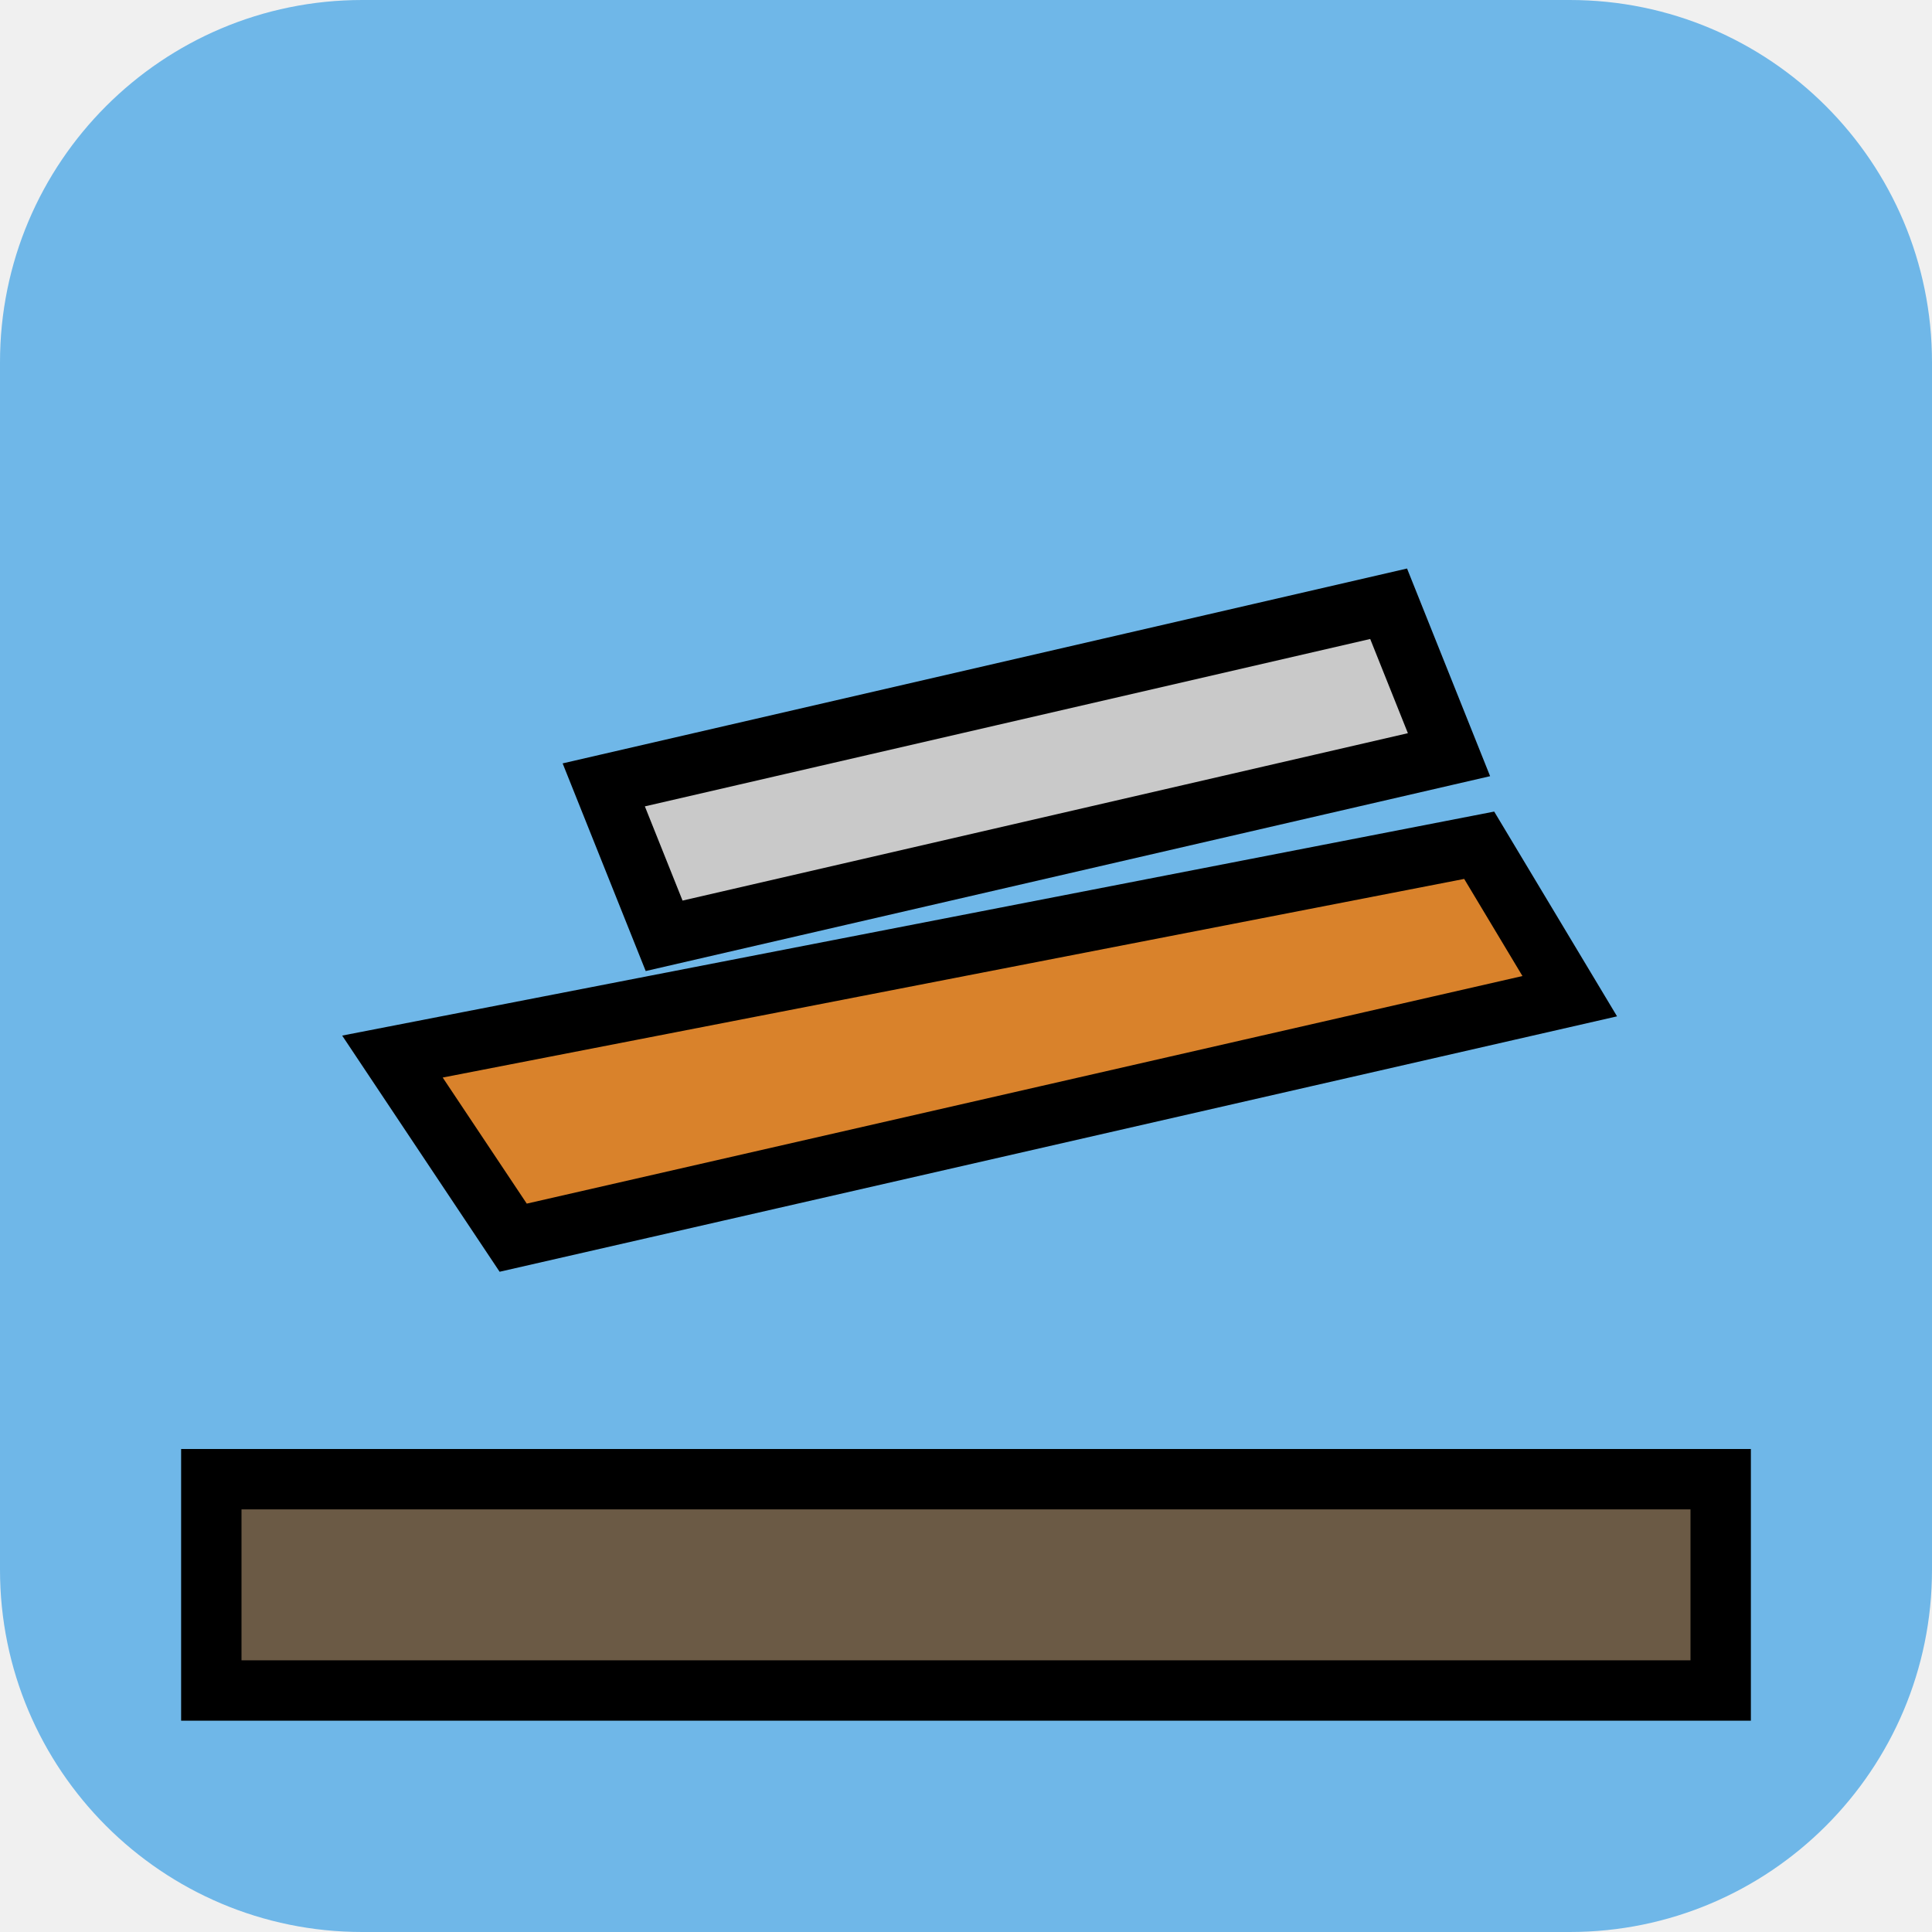
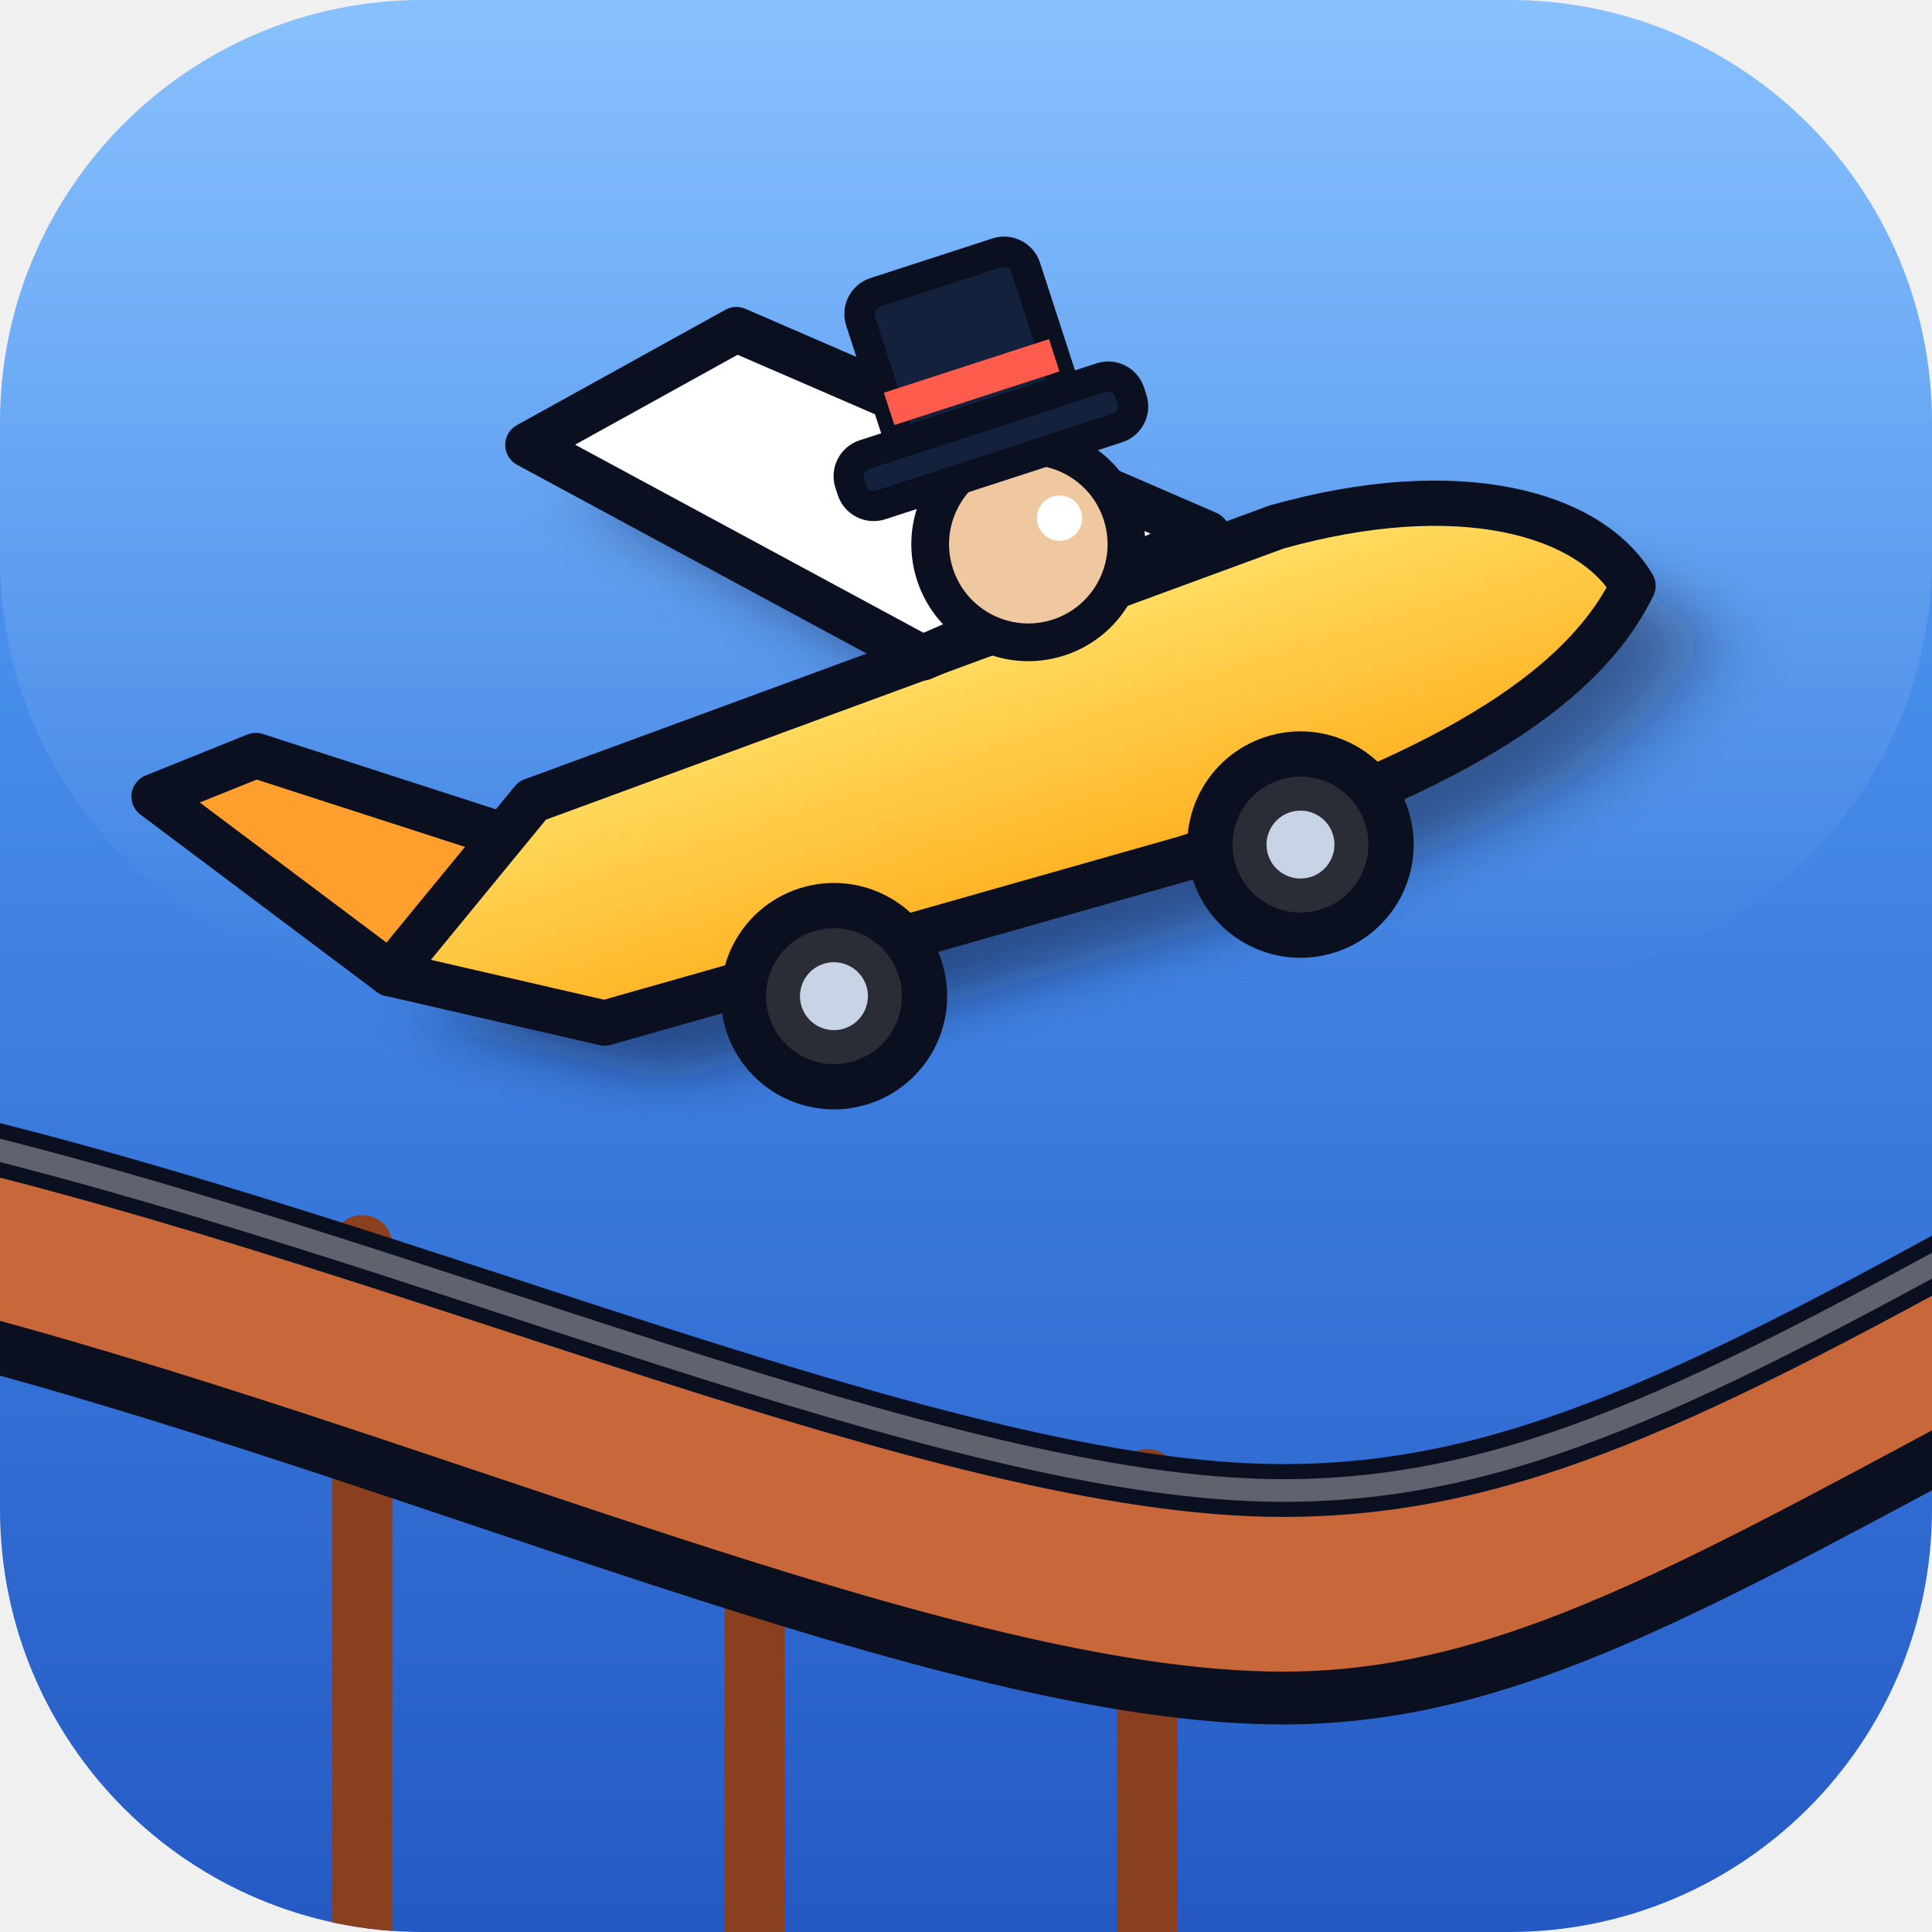
- <svg xmlns="http://www.w3.org/2000/svg" width="128" height="128">
-   <rect width="128" height="128" rx="24" fill="#6fb7e8" />
-   <polygon points="14,98 114,98 114,112 14,112" fill="#6b5a45" stroke="#000" stroke-width="4" />
-   <polygon points="26,70 98,56 104,66 34,82" fill="#d9822b" stroke="#000" stroke-width="4" />
-   <polygon points="40,52 92,40 96,50 44,62" fill="#c9c9c9" stroke="#000" stroke-width="4" />
+ <svg xmlns="http://www.w3.org/2000/svg" width="512" height="512" viewBox="0 0 512 512">
+   <defs>
+     <linearGradient id="sky" x1="0" y1="0" x2="0" y2="1">
+       <stop offset="0" stop-color="#5aa9ff" />
+       <stop offset="1" stop-color="#2459c4" />
+     </linearGradient>
+     <linearGradient id="gold" x1="0" y1="0" x2="0" y2="1">
+       <stop offset="0" stop-color="#ffe066" />
+       <stop offset="1" stop-color="#ffb01f" />
+     </linearGradient>
+     <linearGradient id="sheen" x1="0" y1="0" x2="0" y2="1">
+       <stop offset="0" stop-color="#ffffff" stop-opacity="0.28" />
+       <stop offset="1" stop-color="#ffffff" stop-opacity="0" />
+     </linearGradient>
+     <filter id="soft" x="-20%" y="-20%" width="140%" height="140%">
+       <feGaussianBlur stdDeviation="10" />
+     </filter>
+     <clipPath id="tile">
+       <rect width="512" height="512" rx="112" />
+     </clipPath>
+   </defs>
+   <rect width="512" height="512" rx="112" fill="url(#sky)" />
+   <rect width="512" height="260" rx="112" fill="url(#sheen)" />
+   <g clip-path="url(#tile)">
+     <g stroke="#0a1020" stroke-width="14" stroke-linejoin="round" stroke-linecap="round">
+       <path d="M96 330 L96 540 M200 372 L200 540 M304 392 L304 540" fill="none" stroke-width="16" stroke="#8a3f1f" />
+       <path d="M-20 300 C110 330 250 395 340 395 C400 395 450 370 540 320 L540 372 C450 420 400 450 340 450 C250 450 110 385 -20 352 Z" fill="#c8683a" />
+     </g>
+     <path d="M-20 300 C110 330 250 395 340 395 C400 395 450 370 540 320" fill="none" stroke="#ffffff" stroke-opacity="0.35" stroke-width="6" />
+   </g>
+   <g transform="translate(262 196) rotate(-18)">
+     <g filter="url(#soft)" opacity="0.45" transform="translate(12 20)">
+       <path d="M-170 10 L-120 -22 L90 -30 C140 -28 170 -8 175 14 C150 40 100 46 40 46 L-120 40Z" fill="#0a1020" />
+       <path d="M-10 -26 L-90 -110 L-30 -120 L70 -34Z" fill="#0a1020" />
+     </g>
+     <g stroke="#0a1020" stroke-width="12" stroke-linejoin="round">
+       <path d="M-170 10 L-215 -54 L-186 -56 L-128 -14Z" fill="#ff9f2e" />
+       <path d="M-170 10 L-120 -22 L90 -30 C140 -28 170 -8 175 14 C150 40 100 46 40 46 L-120 40Z" fill="url(#gold)" />
+       <path d="M-10 -26 L-92 -112 L-30 -124 L72 -34Z" fill="#ffffff" />
+       <circle cx="-60" cy="52" r="24" fill="#2a2d36" />
+       <circle cx="70" cy="52" r="24" fill="#2a2d36" />
+     </g>
+     <circle cx="-60" cy="52" r="9" fill="#c9d3e6" />
+     <circle cx="70" cy="52" r="9" fill="#c9d3e6" />
+     <circle cx="26" cy="-46" r="26" fill="#f0c8a0" stroke="#0a1020" stroke-width="10" />
+     <circle cx="36" cy="-50" r="6" fill="#ffffff" />
+     <rect x="2" y="-122" width="46" height="46" rx="6" fill="#14213d" stroke="#0a1020" stroke-width="8" />
+     <rect x="-14" y="-82" width="78" height="14" rx="6" fill="#14213d" stroke="#0a1020" stroke-width="8" />
+     <rect x="2" y="-96" width="46" height="9" fill="#ff5c4d" />
+   </g>
</svg>
